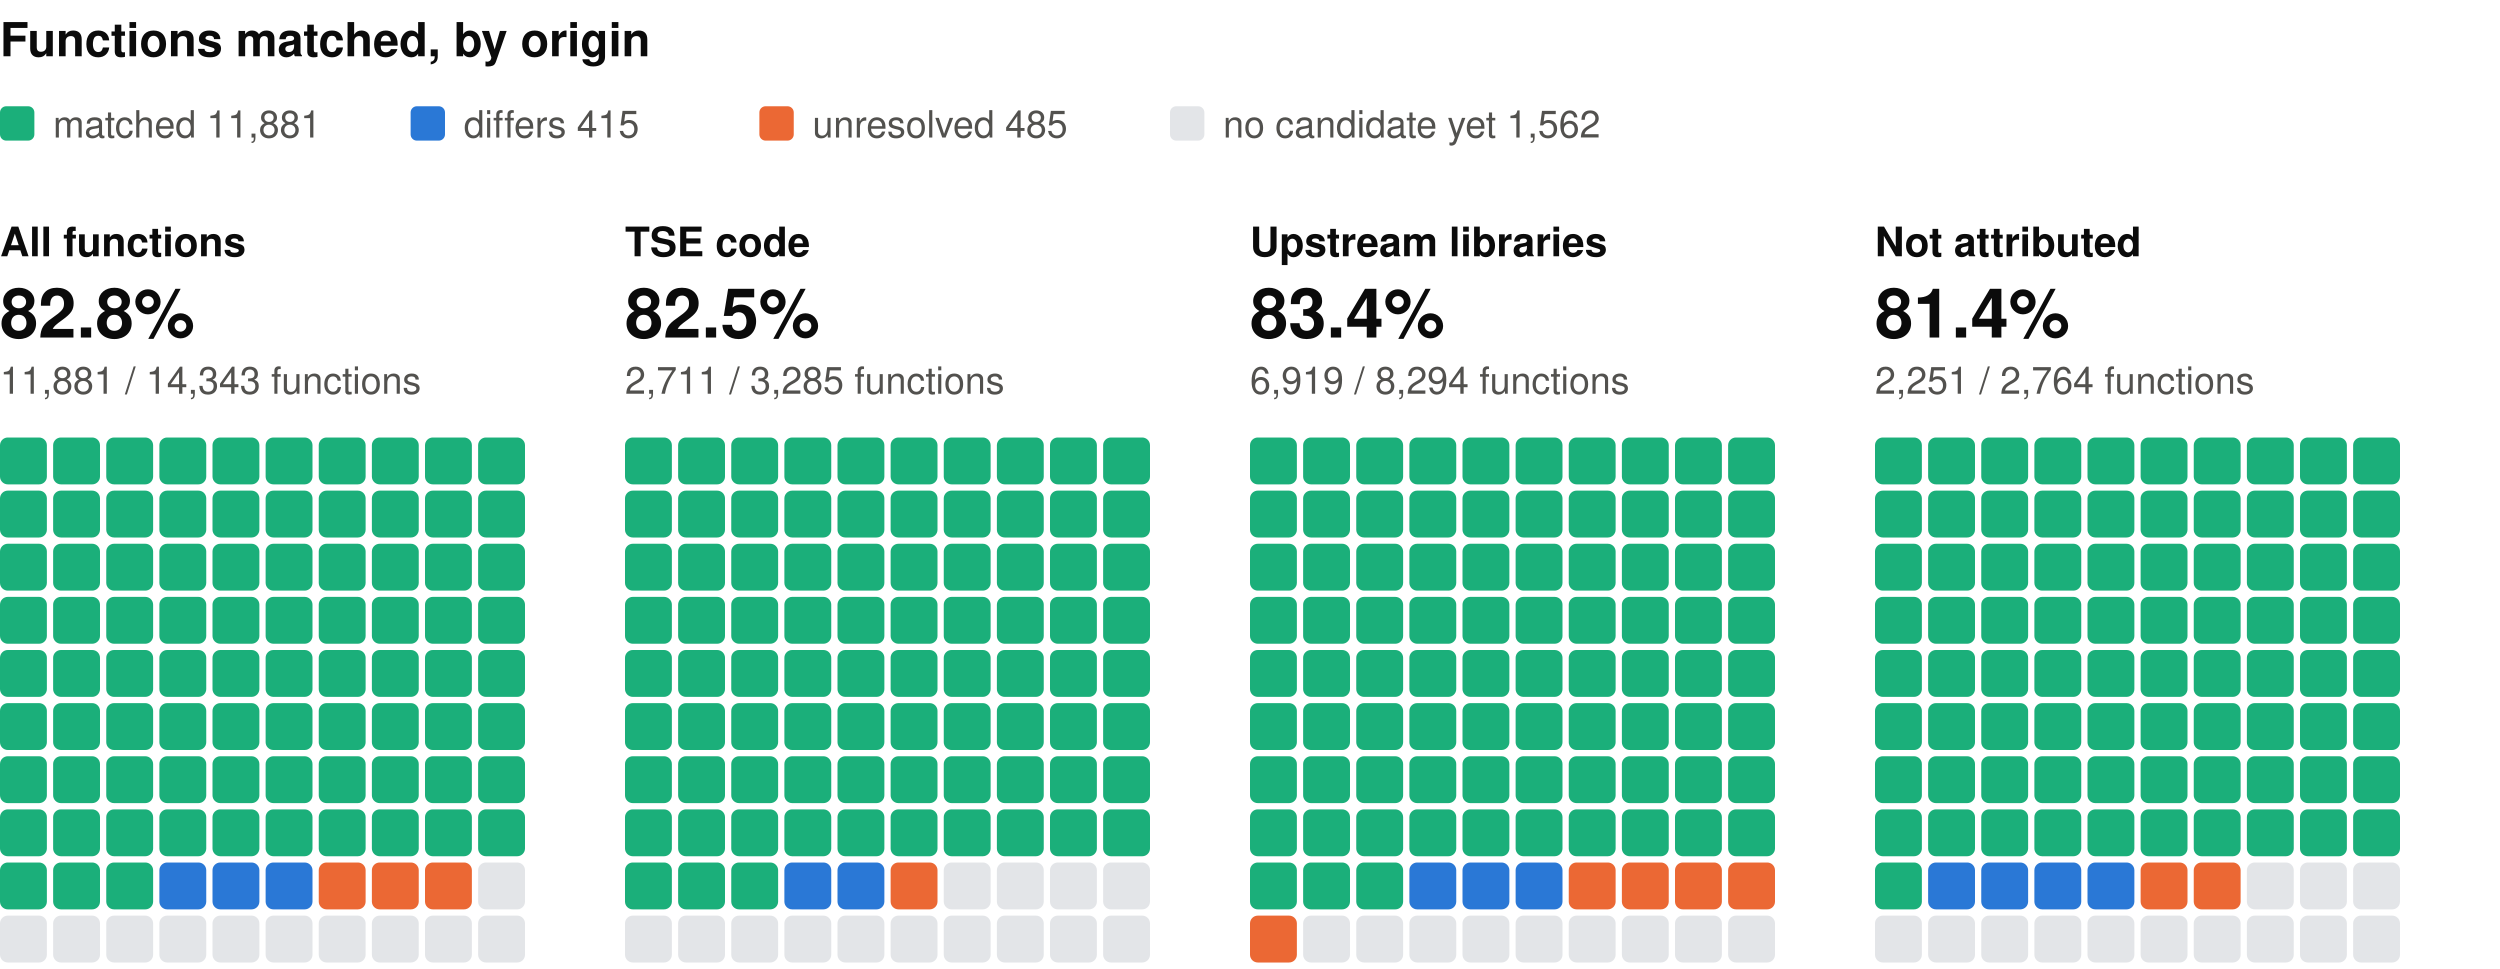
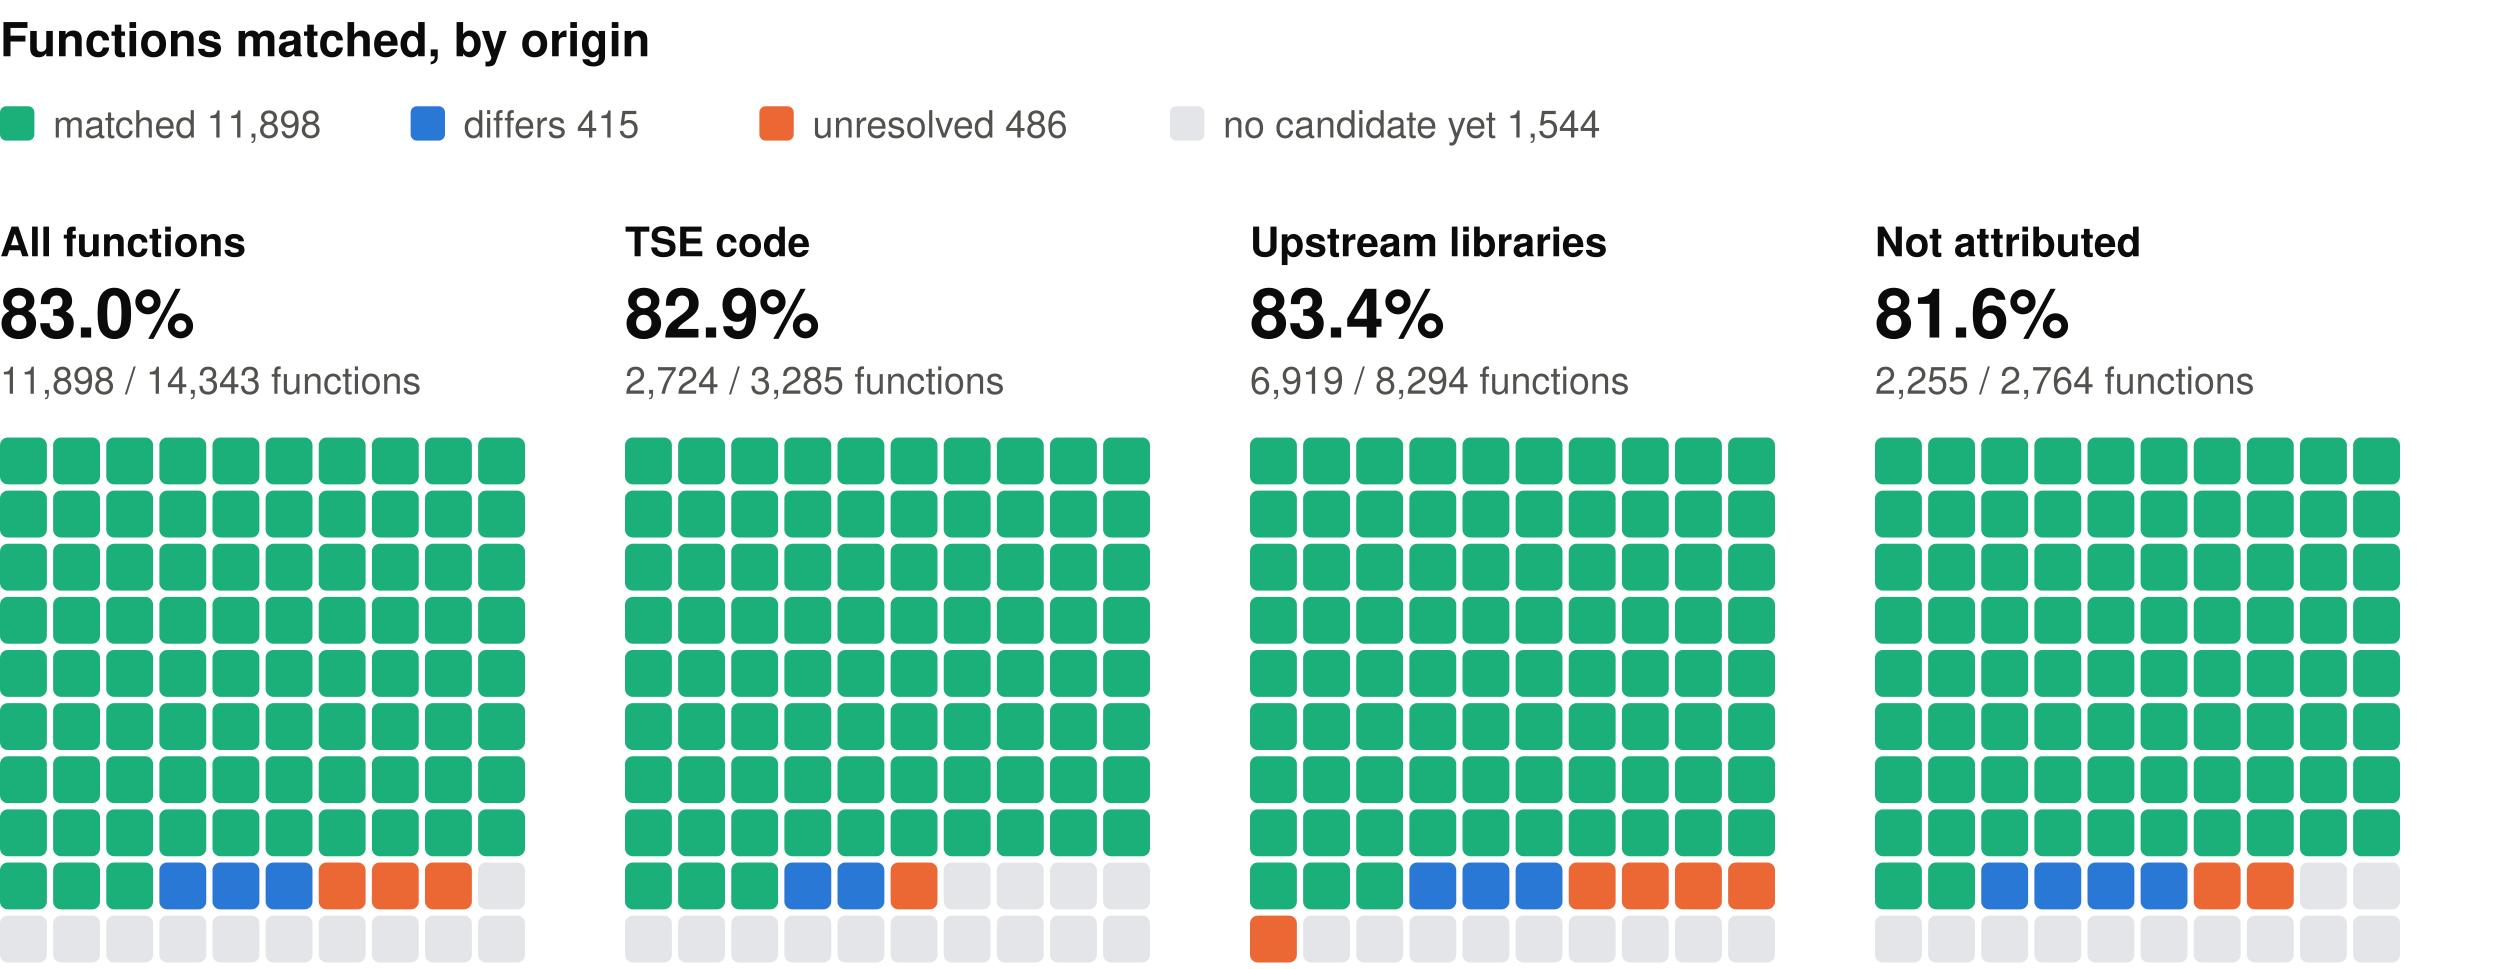
<svg xmlns="http://www.w3.org/2000/svg" width="800" height="310" viewBox="0 0 800 310" role="img" aria-label="Functions matched, by origin: one square per percent, coloured by verdict" font-family="system-ui, -apple-system, 'Segoe UI', Helvetica, Arial, sans-serif">
  <text x="0" y="18" font-size="15" fill="#0b0b0b" font-weight="600">Functions matched, by origin</text>
  <rect x="0" y="34" width="11" height="11" rx="2" fill="#1baf7a" />
-   <text x="17" y="44" font-size="12" fill="#52514e">matched 11,881</text>
+   <text x="17" y="44" font-size="12" fill="#52514e">matched 11,898</text>
  <rect x="131.4" y="34" width="11" height="11" rx="2" fill="#2a78d6" />
  <text x="148.4" y="44" font-size="12" fill="#52514e">differs 415</text>
  <rect x="243" y="34" width="11" height="11" rx="2" fill="#eb6834" />
-   <text x="260" y="44" font-size="12" fill="#52514e">unresolved 485</text>
+   <text x="260" y="44" font-size="12" fill="#52514e">unresolved 486</text>
  <rect x="374.4" y="34" width="11" height="11" rx="2" fill="#e3e5e8" />
-   <text x="391.4" y="44" font-size="12" fill="#52514e">no candidate yet 1,562</text>
+   <text x="391.4" y="44" font-size="12" fill="#52514e">no candidate yet 1,544</text>
  <text x="0" y="82" font-size="13" fill="#0b0b0b" font-weight="600">All functions</text>
-   <text x="0" y="108" font-size="22" fill="#0b0b0b" font-weight="600">82.8%</text>
-   <text x="0" y="126" font-size="12" fill="#52514e">11,881 / 14,343 functions</text>
+   <text x="0" y="108" font-size="22" fill="#0b0b0b" font-weight="600">83.0%</text>
+   <text x="0" y="126" font-size="12" fill="#52514e">11,898 / 14,343 functions</text>
  <rect x="0" y="140" width="15" height="15" rx="2.5" fill="#1baf7a" />
  <rect x="17" y="140" width="15" height="15" rx="2.5" fill="#1baf7a" />
  <rect x="34" y="140" width="15" height="15" rx="2.5" fill="#1baf7a" />
  <rect x="51" y="140" width="15" height="15" rx="2.5" fill="#1baf7a" />
  <rect x="68" y="140" width="15" height="15" rx="2.5" fill="#1baf7a" />
  <rect x="85" y="140" width="15" height="15" rx="2.5" fill="#1baf7a" />
  <rect x="102" y="140" width="15" height="15" rx="2.5" fill="#1baf7a" />
  <rect x="119" y="140" width="15" height="15" rx="2.5" fill="#1baf7a" />
  <rect x="136" y="140" width="15" height="15" rx="2.5" fill="#1baf7a" />
  <rect x="153" y="140" width="15" height="15" rx="2.5" fill="#1baf7a" />
  <rect x="0" y="157" width="15" height="15" rx="2.5" fill="#1baf7a" />
  <rect x="17" y="157" width="15" height="15" rx="2.5" fill="#1baf7a" />
  <rect x="34" y="157" width="15" height="15" rx="2.5" fill="#1baf7a" />
  <rect x="51" y="157" width="15" height="15" rx="2.5" fill="#1baf7a" />
  <rect x="68" y="157" width="15" height="15" rx="2.5" fill="#1baf7a" />
  <rect x="85" y="157" width="15" height="15" rx="2.5" fill="#1baf7a" />
  <rect x="102" y="157" width="15" height="15" rx="2.5" fill="#1baf7a" />
  <rect x="119" y="157" width="15" height="15" rx="2.5" fill="#1baf7a" />
  <rect x="136" y="157" width="15" height="15" rx="2.5" fill="#1baf7a" />
  <rect x="153" y="157" width="15" height="15" rx="2.5" fill="#1baf7a" />
  <rect x="0" y="174" width="15" height="15" rx="2.5" fill="#1baf7a" />
  <rect x="17" y="174" width="15" height="15" rx="2.5" fill="#1baf7a" />
  <rect x="34" y="174" width="15" height="15" rx="2.5" fill="#1baf7a" />
  <rect x="51" y="174" width="15" height="15" rx="2.5" fill="#1baf7a" />
  <rect x="68" y="174" width="15" height="15" rx="2.5" fill="#1baf7a" />
  <rect x="85" y="174" width="15" height="15" rx="2.5" fill="#1baf7a" />
  <rect x="102" y="174" width="15" height="15" rx="2.5" fill="#1baf7a" />
  <rect x="119" y="174" width="15" height="15" rx="2.5" fill="#1baf7a" />
  <rect x="136" y="174" width="15" height="15" rx="2.5" fill="#1baf7a" />
  <rect x="153" y="174" width="15" height="15" rx="2.5" fill="#1baf7a" />
  <rect x="0" y="191" width="15" height="15" rx="2.5" fill="#1baf7a" />
  <rect x="17" y="191" width="15" height="15" rx="2.5" fill="#1baf7a" />
  <rect x="34" y="191" width="15" height="15" rx="2.5" fill="#1baf7a" />
  <rect x="51" y="191" width="15" height="15" rx="2.5" fill="#1baf7a" />
  <rect x="68" y="191" width="15" height="15" rx="2.5" fill="#1baf7a" />
  <rect x="85" y="191" width="15" height="15" rx="2.5" fill="#1baf7a" />
  <rect x="102" y="191" width="15" height="15" rx="2.5" fill="#1baf7a" />
  <rect x="119" y="191" width="15" height="15" rx="2.5" fill="#1baf7a" />
  <rect x="136" y="191" width="15" height="15" rx="2.5" fill="#1baf7a" />
  <rect x="153" y="191" width="15" height="15" rx="2.5" fill="#1baf7a" />
  <rect x="0" y="208" width="15" height="15" rx="2.5" fill="#1baf7a" />
  <rect x="17" y="208" width="15" height="15" rx="2.5" fill="#1baf7a" />
  <rect x="34" y="208" width="15" height="15" rx="2.5" fill="#1baf7a" />
  <rect x="51" y="208" width="15" height="15" rx="2.5" fill="#1baf7a" />
  <rect x="68" y="208" width="15" height="15" rx="2.5" fill="#1baf7a" />
  <rect x="85" y="208" width="15" height="15" rx="2.5" fill="#1baf7a" />
  <rect x="102" y="208" width="15" height="15" rx="2.5" fill="#1baf7a" />
  <rect x="119" y="208" width="15" height="15" rx="2.5" fill="#1baf7a" />
  <rect x="136" y="208" width="15" height="15" rx="2.5" fill="#1baf7a" />
  <rect x="153" y="208" width="15" height="15" rx="2.5" fill="#1baf7a" />
  <rect x="0" y="225" width="15" height="15" rx="2.5" fill="#1baf7a" />
  <rect x="17" y="225" width="15" height="15" rx="2.5" fill="#1baf7a" />
  <rect x="34" y="225" width="15" height="15" rx="2.5" fill="#1baf7a" />
  <rect x="51" y="225" width="15" height="15" rx="2.5" fill="#1baf7a" />
  <rect x="68" y="225" width="15" height="15" rx="2.5" fill="#1baf7a" />
  <rect x="85" y="225" width="15" height="15" rx="2.5" fill="#1baf7a" />
  <rect x="102" y="225" width="15" height="15" rx="2.5" fill="#1baf7a" />
  <rect x="119" y="225" width="15" height="15" rx="2.5" fill="#1baf7a" />
  <rect x="136" y="225" width="15" height="15" rx="2.5" fill="#1baf7a" />
  <rect x="153" y="225" width="15" height="15" rx="2.5" fill="#1baf7a" />
  <rect x="0" y="242" width="15" height="15" rx="2.5" fill="#1baf7a" />
  <rect x="17" y="242" width="15" height="15" rx="2.5" fill="#1baf7a" />
  <rect x="34" y="242" width="15" height="15" rx="2.5" fill="#1baf7a" />
  <rect x="51" y="242" width="15" height="15" rx="2.5" fill="#1baf7a" />
  <rect x="68" y="242" width="15" height="15" rx="2.5" fill="#1baf7a" />
  <rect x="85" y="242" width="15" height="15" rx="2.5" fill="#1baf7a" />
  <rect x="102" y="242" width="15" height="15" rx="2.5" fill="#1baf7a" />
  <rect x="119" y="242" width="15" height="15" rx="2.5" fill="#1baf7a" />
  <rect x="136" y="242" width="15" height="15" rx="2.5" fill="#1baf7a" />
  <rect x="153" y="242" width="15" height="15" rx="2.5" fill="#1baf7a" />
  <rect x="0" y="259" width="15" height="15" rx="2.5" fill="#1baf7a" />
  <rect x="17" y="259" width="15" height="15" rx="2.5" fill="#1baf7a" />
  <rect x="34" y="259" width="15" height="15" rx="2.5" fill="#1baf7a" />
  <rect x="51" y="259" width="15" height="15" rx="2.5" fill="#1baf7a" />
  <rect x="68" y="259" width="15" height="15" rx="2.5" fill="#1baf7a" />
  <rect x="85" y="259" width="15" height="15" rx="2.5" fill="#1baf7a" />
  <rect x="102" y="259" width="15" height="15" rx="2.5" fill="#1baf7a" />
  <rect x="119" y="259" width="15" height="15" rx="2.5" fill="#1baf7a" />
  <rect x="136" y="259" width="15" height="15" rx="2.5" fill="#1baf7a" />
  <rect x="153" y="259" width="15" height="15" rx="2.5" fill="#1baf7a" />
  <rect x="0" y="276" width="15" height="15" rx="2.5" fill="#1baf7a" />
  <rect x="17" y="276" width="15" height="15" rx="2.5" fill="#1baf7a" />
  <rect x="34" y="276" width="15" height="15" rx="2.5" fill="#1baf7a" />
  <rect x="51" y="276" width="15" height="15" rx="2.5" fill="#2a78d6" />
  <rect x="68" y="276" width="15" height="15" rx="2.5" fill="#2a78d6" />
  <rect x="85" y="276" width="15" height="15" rx="2.5" fill="#2a78d6" />
  <rect x="102" y="276" width="15" height="15" rx="2.5" fill="#eb6834" />
  <rect x="119" y="276" width="15" height="15" rx="2.5" fill="#eb6834" />
  <rect x="136" y="276" width="15" height="15" rx="2.5" fill="#eb6834" />
  <rect x="153" y="276" width="15" height="15" rx="2.5" fill="#e3e5e8" />
  <rect x="0" y="293" width="15" height="15" rx="2.5" fill="#e3e5e8" />
  <rect x="17" y="293" width="15" height="15" rx="2.5" fill="#e3e5e8" />
  <rect x="34" y="293" width="15" height="15" rx="2.5" fill="#e3e5e8" />
  <rect x="51" y="293" width="15" height="15" rx="2.5" fill="#e3e5e8" />
  <rect x="68" y="293" width="15" height="15" rx="2.5" fill="#e3e5e8" />
  <rect x="85" y="293" width="15" height="15" rx="2.5" fill="#e3e5e8" />
  <rect x="102" y="293" width="15" height="15" rx="2.5" fill="#e3e5e8" />
  <rect x="119" y="293" width="15" height="15" rx="2.5" fill="#e3e5e8" />
  <rect x="136" y="293" width="15" height="15" rx="2.5" fill="#e3e5e8" />
  <rect x="153" y="293" width="15" height="15" rx="2.5" fill="#e3e5e8" />
  <text x="200" y="82" font-size="13" fill="#0b0b0b" font-weight="600">TSE code</text>
-   <text x="200" y="108" font-size="22" fill="#0b0b0b" font-weight="600">82.5%</text>
-   <text x="200" y="126" font-size="12" fill="#52514e">2,711 / 3,285 functions</text>
+   <text x="200" y="108" font-size="22" fill="#0b0b0b" font-weight="600">82.9%</text>
+   <text x="200" y="126" font-size="12" fill="#52514e">2,724 / 3,285 functions</text>
  <rect x="200" y="140" width="15" height="15" rx="2.5" fill="#1baf7a" />
  <rect x="217" y="140" width="15" height="15" rx="2.5" fill="#1baf7a" />
  <rect x="234" y="140" width="15" height="15" rx="2.5" fill="#1baf7a" />
  <rect x="251" y="140" width="15" height="15" rx="2.5" fill="#1baf7a" />
  <rect x="268" y="140" width="15" height="15" rx="2.5" fill="#1baf7a" />
  <rect x="285" y="140" width="15" height="15" rx="2.5" fill="#1baf7a" />
  <rect x="302" y="140" width="15" height="15" rx="2.5" fill="#1baf7a" />
  <rect x="319" y="140" width="15" height="15" rx="2.5" fill="#1baf7a" />
  <rect x="336" y="140" width="15" height="15" rx="2.5" fill="#1baf7a" />
  <rect x="353" y="140" width="15" height="15" rx="2.5" fill="#1baf7a" />
  <rect x="200" y="157" width="15" height="15" rx="2.5" fill="#1baf7a" />
  <rect x="217" y="157" width="15" height="15" rx="2.5" fill="#1baf7a" />
  <rect x="234" y="157" width="15" height="15" rx="2.5" fill="#1baf7a" />
  <rect x="251" y="157" width="15" height="15" rx="2.5" fill="#1baf7a" />
  <rect x="268" y="157" width="15" height="15" rx="2.5" fill="#1baf7a" />
  <rect x="285" y="157" width="15" height="15" rx="2.5" fill="#1baf7a" />
  <rect x="302" y="157" width="15" height="15" rx="2.5" fill="#1baf7a" />
  <rect x="319" y="157" width="15" height="15" rx="2.5" fill="#1baf7a" />
  <rect x="336" y="157" width="15" height="15" rx="2.5" fill="#1baf7a" />
  <rect x="353" y="157" width="15" height="15" rx="2.5" fill="#1baf7a" />
  <rect x="200" y="174" width="15" height="15" rx="2.5" fill="#1baf7a" />
  <rect x="217" y="174" width="15" height="15" rx="2.5" fill="#1baf7a" />
  <rect x="234" y="174" width="15" height="15" rx="2.5" fill="#1baf7a" />
  <rect x="251" y="174" width="15" height="15" rx="2.5" fill="#1baf7a" />
  <rect x="268" y="174" width="15" height="15" rx="2.5" fill="#1baf7a" />
  <rect x="285" y="174" width="15" height="15" rx="2.5" fill="#1baf7a" />
  <rect x="302" y="174" width="15" height="15" rx="2.5" fill="#1baf7a" />
  <rect x="319" y="174" width="15" height="15" rx="2.5" fill="#1baf7a" />
  <rect x="336" y="174" width="15" height="15" rx="2.5" fill="#1baf7a" />
  <rect x="353" y="174" width="15" height="15" rx="2.5" fill="#1baf7a" />
  <rect x="200" y="191" width="15" height="15" rx="2.5" fill="#1baf7a" />
  <rect x="217" y="191" width="15" height="15" rx="2.5" fill="#1baf7a" />
  <rect x="234" y="191" width="15" height="15" rx="2.5" fill="#1baf7a" />
  <rect x="251" y="191" width="15" height="15" rx="2.5" fill="#1baf7a" />
  <rect x="268" y="191" width="15" height="15" rx="2.5" fill="#1baf7a" />
  <rect x="285" y="191" width="15" height="15" rx="2.5" fill="#1baf7a" />
  <rect x="302" y="191" width="15" height="15" rx="2.5" fill="#1baf7a" />
  <rect x="319" y="191" width="15" height="15" rx="2.5" fill="#1baf7a" />
  <rect x="336" y="191" width="15" height="15" rx="2.5" fill="#1baf7a" />
  <rect x="353" y="191" width="15" height="15" rx="2.5" fill="#1baf7a" />
  <rect x="200" y="208" width="15" height="15" rx="2.5" fill="#1baf7a" />
  <rect x="217" y="208" width="15" height="15" rx="2.5" fill="#1baf7a" />
  <rect x="234" y="208" width="15" height="15" rx="2.5" fill="#1baf7a" />
  <rect x="251" y="208" width="15" height="15" rx="2.5" fill="#1baf7a" />
  <rect x="268" y="208" width="15" height="15" rx="2.5" fill="#1baf7a" />
  <rect x="285" y="208" width="15" height="15" rx="2.5" fill="#1baf7a" />
  <rect x="302" y="208" width="15" height="15" rx="2.5" fill="#1baf7a" />
  <rect x="319" y="208" width="15" height="15" rx="2.5" fill="#1baf7a" />
  <rect x="336" y="208" width="15" height="15" rx="2.5" fill="#1baf7a" />
  <rect x="353" y="208" width="15" height="15" rx="2.5" fill="#1baf7a" />
  <rect x="200" y="225" width="15" height="15" rx="2.5" fill="#1baf7a" />
  <rect x="217" y="225" width="15" height="15" rx="2.5" fill="#1baf7a" />
  <rect x="234" y="225" width="15" height="15" rx="2.5" fill="#1baf7a" />
  <rect x="251" y="225" width="15" height="15" rx="2.5" fill="#1baf7a" />
  <rect x="268" y="225" width="15" height="15" rx="2.5" fill="#1baf7a" />
  <rect x="285" y="225" width="15" height="15" rx="2.5" fill="#1baf7a" />
  <rect x="302" y="225" width="15" height="15" rx="2.5" fill="#1baf7a" />
  <rect x="319" y="225" width="15" height="15" rx="2.5" fill="#1baf7a" />
  <rect x="336" y="225" width="15" height="15" rx="2.5" fill="#1baf7a" />
  <rect x="353" y="225" width="15" height="15" rx="2.5" fill="#1baf7a" />
  <rect x="200" y="242" width="15" height="15" rx="2.5" fill="#1baf7a" />
  <rect x="217" y="242" width="15" height="15" rx="2.5" fill="#1baf7a" />
  <rect x="234" y="242" width="15" height="15" rx="2.5" fill="#1baf7a" />
  <rect x="251" y="242" width="15" height="15" rx="2.5" fill="#1baf7a" />
  <rect x="268" y="242" width="15" height="15" rx="2.5" fill="#1baf7a" />
  <rect x="285" y="242" width="15" height="15" rx="2.5" fill="#1baf7a" />
  <rect x="302" y="242" width="15" height="15" rx="2.5" fill="#1baf7a" />
  <rect x="319" y="242" width="15" height="15" rx="2.5" fill="#1baf7a" />
  <rect x="336" y="242" width="15" height="15" rx="2.5" fill="#1baf7a" />
  <rect x="353" y="242" width="15" height="15" rx="2.5" fill="#1baf7a" />
  <rect x="200" y="259" width="15" height="15" rx="2.5" fill="#1baf7a" />
  <rect x="217" y="259" width="15" height="15" rx="2.5" fill="#1baf7a" />
  <rect x="234" y="259" width="15" height="15" rx="2.5" fill="#1baf7a" />
  <rect x="251" y="259" width="15" height="15" rx="2.5" fill="#1baf7a" />
  <rect x="268" y="259" width="15" height="15" rx="2.5" fill="#1baf7a" />
  <rect x="285" y="259" width="15" height="15" rx="2.5" fill="#1baf7a" />
  <rect x="302" y="259" width="15" height="15" rx="2.5" fill="#1baf7a" />
  <rect x="319" y="259" width="15" height="15" rx="2.5" fill="#1baf7a" />
  <rect x="336" y="259" width="15" height="15" rx="2.5" fill="#1baf7a" />
  <rect x="353" y="259" width="15" height="15" rx="2.5" fill="#1baf7a" />
  <rect x="200" y="276" width="15" height="15" rx="2.5" fill="#1baf7a" />
  <rect x="217" y="276" width="15" height="15" rx="2.5" fill="#1baf7a" />
  <rect x="234" y="276" width="15" height="15" rx="2.5" fill="#1baf7a" />
  <rect x="251" y="276" width="15" height="15" rx="2.5" fill="#2a78d6" />
  <rect x="268" y="276" width="15" height="15" rx="2.5" fill="#2a78d6" />
  <rect x="285" y="276" width="15" height="15" rx="2.5" fill="#eb6834" />
  <rect x="302" y="276" width="15" height="15" rx="2.5" fill="#e3e5e8" />
  <rect x="319" y="276" width="15" height="15" rx="2.5" fill="#e3e5e8" />
  <rect x="336" y="276" width="15" height="15" rx="2.5" fill="#e3e5e8" />
  <rect x="353" y="276" width="15" height="15" rx="2.5" fill="#e3e5e8" />
  <rect x="200" y="293" width="15" height="15" rx="2.5" fill="#e3e5e8" />
  <rect x="217" y="293" width="15" height="15" rx="2.5" fill="#e3e5e8" />
  <rect x="234" y="293" width="15" height="15" rx="2.5" fill="#e3e5e8" />
  <rect x="251" y="293" width="15" height="15" rx="2.5" fill="#e3e5e8" />
  <rect x="268" y="293" width="15" height="15" rx="2.5" fill="#e3e5e8" />
  <rect x="285" y="293" width="15" height="15" rx="2.5" fill="#e3e5e8" />
  <rect x="302" y="293" width="15" height="15" rx="2.5" fill="#e3e5e8" />
  <rect x="319" y="293" width="15" height="15" rx="2.5" fill="#e3e5e8" />
  <rect x="336" y="293" width="15" height="15" rx="2.5" fill="#e3e5e8" />
  <rect x="353" y="293" width="15" height="15" rx="2.5" fill="#e3e5e8" />
  <text x="400" y="82" font-size="13" fill="#0b0b0b" font-weight="600">Upstream libraries</text>
  <text x="400" y="108" font-size="22" fill="#0b0b0b" font-weight="600">83.4%</text>
  <text x="400" y="126" font-size="12" fill="#52514e">6,919 / 8,294 functions</text>
  <rect x="400" y="140" width="15" height="15" rx="2.5" fill="#1baf7a" />
  <rect x="417" y="140" width="15" height="15" rx="2.5" fill="#1baf7a" />
  <rect x="434" y="140" width="15" height="15" rx="2.5" fill="#1baf7a" />
  <rect x="451" y="140" width="15" height="15" rx="2.5" fill="#1baf7a" />
  <rect x="468" y="140" width="15" height="15" rx="2.5" fill="#1baf7a" />
  <rect x="485" y="140" width="15" height="15" rx="2.5" fill="#1baf7a" />
  <rect x="502" y="140" width="15" height="15" rx="2.5" fill="#1baf7a" />
  <rect x="519" y="140" width="15" height="15" rx="2.5" fill="#1baf7a" />
  <rect x="536" y="140" width="15" height="15" rx="2.5" fill="#1baf7a" />
  <rect x="553" y="140" width="15" height="15" rx="2.5" fill="#1baf7a" />
  <rect x="400" y="157" width="15" height="15" rx="2.5" fill="#1baf7a" />
  <rect x="417" y="157" width="15" height="15" rx="2.5" fill="#1baf7a" />
  <rect x="434" y="157" width="15" height="15" rx="2.5" fill="#1baf7a" />
  <rect x="451" y="157" width="15" height="15" rx="2.5" fill="#1baf7a" />
  <rect x="468" y="157" width="15" height="15" rx="2.5" fill="#1baf7a" />
  <rect x="485" y="157" width="15" height="15" rx="2.5" fill="#1baf7a" />
  <rect x="502" y="157" width="15" height="15" rx="2.5" fill="#1baf7a" />
  <rect x="519" y="157" width="15" height="15" rx="2.5" fill="#1baf7a" />
  <rect x="536" y="157" width="15" height="15" rx="2.5" fill="#1baf7a" />
  <rect x="553" y="157" width="15" height="15" rx="2.5" fill="#1baf7a" />
  <rect x="400" y="174" width="15" height="15" rx="2.5" fill="#1baf7a" />
  <rect x="417" y="174" width="15" height="15" rx="2.5" fill="#1baf7a" />
  <rect x="434" y="174" width="15" height="15" rx="2.5" fill="#1baf7a" />
  <rect x="451" y="174" width="15" height="15" rx="2.5" fill="#1baf7a" />
  <rect x="468" y="174" width="15" height="15" rx="2.5" fill="#1baf7a" />
  <rect x="485" y="174" width="15" height="15" rx="2.5" fill="#1baf7a" />
  <rect x="502" y="174" width="15" height="15" rx="2.5" fill="#1baf7a" />
  <rect x="519" y="174" width="15" height="15" rx="2.5" fill="#1baf7a" />
  <rect x="536" y="174" width="15" height="15" rx="2.5" fill="#1baf7a" />
  <rect x="553" y="174" width="15" height="15" rx="2.5" fill="#1baf7a" />
  <rect x="400" y="191" width="15" height="15" rx="2.5" fill="#1baf7a" />
  <rect x="417" y="191" width="15" height="15" rx="2.5" fill="#1baf7a" />
  <rect x="434" y="191" width="15" height="15" rx="2.5" fill="#1baf7a" />
  <rect x="451" y="191" width="15" height="15" rx="2.5" fill="#1baf7a" />
  <rect x="468" y="191" width="15" height="15" rx="2.5" fill="#1baf7a" />
  <rect x="485" y="191" width="15" height="15" rx="2.5" fill="#1baf7a" />
  <rect x="502" y="191" width="15" height="15" rx="2.5" fill="#1baf7a" />
  <rect x="519" y="191" width="15" height="15" rx="2.5" fill="#1baf7a" />
  <rect x="536" y="191" width="15" height="15" rx="2.5" fill="#1baf7a" />
  <rect x="553" y="191" width="15" height="15" rx="2.5" fill="#1baf7a" />
  <rect x="400" y="208" width="15" height="15" rx="2.5" fill="#1baf7a" />
  <rect x="417" y="208" width="15" height="15" rx="2.5" fill="#1baf7a" />
  <rect x="434" y="208" width="15" height="15" rx="2.5" fill="#1baf7a" />
  <rect x="451" y="208" width="15" height="15" rx="2.5" fill="#1baf7a" />
  <rect x="468" y="208" width="15" height="15" rx="2.5" fill="#1baf7a" />
  <rect x="485" y="208" width="15" height="15" rx="2.5" fill="#1baf7a" />
  <rect x="502" y="208" width="15" height="15" rx="2.5" fill="#1baf7a" />
  <rect x="519" y="208" width="15" height="15" rx="2.5" fill="#1baf7a" />
  <rect x="536" y="208" width="15" height="15" rx="2.5" fill="#1baf7a" />
  <rect x="553" y="208" width="15" height="15" rx="2.5" fill="#1baf7a" />
  <rect x="400" y="225" width="15" height="15" rx="2.5" fill="#1baf7a" />
  <rect x="417" y="225" width="15" height="15" rx="2.5" fill="#1baf7a" />
  <rect x="434" y="225" width="15" height="15" rx="2.5" fill="#1baf7a" />
  <rect x="451" y="225" width="15" height="15" rx="2.5" fill="#1baf7a" />
  <rect x="468" y="225" width="15" height="15" rx="2.5" fill="#1baf7a" />
  <rect x="485" y="225" width="15" height="15" rx="2.5" fill="#1baf7a" />
  <rect x="502" y="225" width="15" height="15" rx="2.5" fill="#1baf7a" />
  <rect x="519" y="225" width="15" height="15" rx="2.5" fill="#1baf7a" />
  <rect x="536" y="225" width="15" height="15" rx="2.5" fill="#1baf7a" />
  <rect x="553" y="225" width="15" height="15" rx="2.5" fill="#1baf7a" />
  <rect x="400" y="242" width="15" height="15" rx="2.5" fill="#1baf7a" />
  <rect x="417" y="242" width="15" height="15" rx="2.5" fill="#1baf7a" />
  <rect x="434" y="242" width="15" height="15" rx="2.5" fill="#1baf7a" />
  <rect x="451" y="242" width="15" height="15" rx="2.5" fill="#1baf7a" />
  <rect x="468" y="242" width="15" height="15" rx="2.5" fill="#1baf7a" />
  <rect x="485" y="242" width="15" height="15" rx="2.5" fill="#1baf7a" />
  <rect x="502" y="242" width="15" height="15" rx="2.5" fill="#1baf7a" />
  <rect x="519" y="242" width="15" height="15" rx="2.5" fill="#1baf7a" />
  <rect x="536" y="242" width="15" height="15" rx="2.5" fill="#1baf7a" />
  <rect x="553" y="242" width="15" height="15" rx="2.5" fill="#1baf7a" />
  <rect x="400" y="259" width="15" height="15" rx="2.5" fill="#1baf7a" />
  <rect x="417" y="259" width="15" height="15" rx="2.5" fill="#1baf7a" />
  <rect x="434" y="259" width="15" height="15" rx="2.5" fill="#1baf7a" />
  <rect x="451" y="259" width="15" height="15" rx="2.5" fill="#1baf7a" />
  <rect x="468" y="259" width="15" height="15" rx="2.5" fill="#1baf7a" />
  <rect x="485" y="259" width="15" height="15" rx="2.5" fill="#1baf7a" />
  <rect x="502" y="259" width="15" height="15" rx="2.5" fill="#1baf7a" />
  <rect x="519" y="259" width="15" height="15" rx="2.5" fill="#1baf7a" />
  <rect x="536" y="259" width="15" height="15" rx="2.5" fill="#1baf7a" />
  <rect x="553" y="259" width="15" height="15" rx="2.5" fill="#1baf7a" />
  <rect x="400" y="276" width="15" height="15" rx="2.5" fill="#1baf7a" />
  <rect x="417" y="276" width="15" height="15" rx="2.5" fill="#1baf7a" />
  <rect x="434" y="276" width="15" height="15" rx="2.5" fill="#1baf7a" />
  <rect x="451" y="276" width="15" height="15" rx="2.5" fill="#2a78d6" />
  <rect x="468" y="276" width="15" height="15" rx="2.5" fill="#2a78d6" />
  <rect x="485" y="276" width="15" height="15" rx="2.5" fill="#2a78d6" />
  <rect x="502" y="276" width="15" height="15" rx="2.5" fill="#eb6834" />
  <rect x="519" y="276" width="15" height="15" rx="2.5" fill="#eb6834" />
  <rect x="536" y="276" width="15" height="15" rx="2.5" fill="#eb6834" />
  <rect x="553" y="276" width="15" height="15" rx="2.5" fill="#eb6834" />
  <rect x="400" y="293" width="15" height="15" rx="2.5" fill="#eb6834" />
  <rect x="417" y="293" width="15" height="15" rx="2.5" fill="#e3e5e8" />
  <rect x="434" y="293" width="15" height="15" rx="2.5" fill="#e3e5e8" />
  <rect x="451" y="293" width="15" height="15" rx="2.5" fill="#e3e5e8" />
  <rect x="468" y="293" width="15" height="15" rx="2.5" fill="#e3e5e8" />
  <rect x="485" y="293" width="15" height="15" rx="2.5" fill="#e3e5e8" />
  <rect x="502" y="293" width="15" height="15" rx="2.5" fill="#e3e5e8" />
  <rect x="519" y="293" width="15" height="15" rx="2.5" fill="#e3e5e8" />
  <rect x="536" y="293" width="15" height="15" rx="2.5" fill="#e3e5e8" />
  <rect x="553" y="293" width="15" height="15" rx="2.5" fill="#e3e5e8" />
  <text x="600" y="82" font-size="13" fill="#0b0b0b" font-weight="600">Not attributed</text>
-   <text x="600" y="108" font-size="22" fill="#0b0b0b" font-weight="600">81.4%</text>
-   <text x="600" y="126" font-size="12" fill="#52514e">2,251 / 2,764 functions</text>
+   <text x="600" y="108" font-size="22" fill="#0b0b0b" font-weight="600">81.6%</text>
+   <text x="600" y="126" font-size="12" fill="#52514e">2,255 / 2,764 functions</text>
  <rect x="600" y="140" width="15" height="15" rx="2.5" fill="#1baf7a" />
  <rect x="617" y="140" width="15" height="15" rx="2.5" fill="#1baf7a" />
  <rect x="634" y="140" width="15" height="15" rx="2.5" fill="#1baf7a" />
  <rect x="651" y="140" width="15" height="15" rx="2.5" fill="#1baf7a" />
  <rect x="668" y="140" width="15" height="15" rx="2.5" fill="#1baf7a" />
  <rect x="685" y="140" width="15" height="15" rx="2.5" fill="#1baf7a" />
  <rect x="702" y="140" width="15" height="15" rx="2.5" fill="#1baf7a" />
  <rect x="719" y="140" width="15" height="15" rx="2.5" fill="#1baf7a" />
  <rect x="736" y="140" width="15" height="15" rx="2.5" fill="#1baf7a" />
  <rect x="753" y="140" width="15" height="15" rx="2.5" fill="#1baf7a" />
  <rect x="600" y="157" width="15" height="15" rx="2.5" fill="#1baf7a" />
  <rect x="617" y="157" width="15" height="15" rx="2.5" fill="#1baf7a" />
  <rect x="634" y="157" width="15" height="15" rx="2.5" fill="#1baf7a" />
  <rect x="651" y="157" width="15" height="15" rx="2.5" fill="#1baf7a" />
  <rect x="668" y="157" width="15" height="15" rx="2.5" fill="#1baf7a" />
  <rect x="685" y="157" width="15" height="15" rx="2.5" fill="#1baf7a" />
  <rect x="702" y="157" width="15" height="15" rx="2.5" fill="#1baf7a" />
  <rect x="719" y="157" width="15" height="15" rx="2.5" fill="#1baf7a" />
  <rect x="736" y="157" width="15" height="15" rx="2.5" fill="#1baf7a" />
  <rect x="753" y="157" width="15" height="15" rx="2.5" fill="#1baf7a" />
  <rect x="600" y="174" width="15" height="15" rx="2.5" fill="#1baf7a" />
  <rect x="617" y="174" width="15" height="15" rx="2.5" fill="#1baf7a" />
  <rect x="634" y="174" width="15" height="15" rx="2.5" fill="#1baf7a" />
  <rect x="651" y="174" width="15" height="15" rx="2.5" fill="#1baf7a" />
  <rect x="668" y="174" width="15" height="15" rx="2.5" fill="#1baf7a" />
  <rect x="685" y="174" width="15" height="15" rx="2.5" fill="#1baf7a" />
  <rect x="702" y="174" width="15" height="15" rx="2.5" fill="#1baf7a" />
  <rect x="719" y="174" width="15" height="15" rx="2.5" fill="#1baf7a" />
  <rect x="736" y="174" width="15" height="15" rx="2.5" fill="#1baf7a" />
  <rect x="753" y="174" width="15" height="15" rx="2.5" fill="#1baf7a" />
  <rect x="600" y="191" width="15" height="15" rx="2.5" fill="#1baf7a" />
  <rect x="617" y="191" width="15" height="15" rx="2.5" fill="#1baf7a" />
  <rect x="634" y="191" width="15" height="15" rx="2.5" fill="#1baf7a" />
  <rect x="651" y="191" width="15" height="15" rx="2.5" fill="#1baf7a" />
  <rect x="668" y="191" width="15" height="15" rx="2.5" fill="#1baf7a" />
  <rect x="685" y="191" width="15" height="15" rx="2.5" fill="#1baf7a" />
  <rect x="702" y="191" width="15" height="15" rx="2.5" fill="#1baf7a" />
  <rect x="719" y="191" width="15" height="15" rx="2.5" fill="#1baf7a" />
  <rect x="736" y="191" width="15" height="15" rx="2.5" fill="#1baf7a" />
  <rect x="753" y="191" width="15" height="15" rx="2.5" fill="#1baf7a" />
  <rect x="600" y="208" width="15" height="15" rx="2.5" fill="#1baf7a" />
  <rect x="617" y="208" width="15" height="15" rx="2.5" fill="#1baf7a" />
  <rect x="634" y="208" width="15" height="15" rx="2.5" fill="#1baf7a" />
  <rect x="651" y="208" width="15" height="15" rx="2.5" fill="#1baf7a" />
  <rect x="668" y="208" width="15" height="15" rx="2.5" fill="#1baf7a" />
  <rect x="685" y="208" width="15" height="15" rx="2.5" fill="#1baf7a" />
  <rect x="702" y="208" width="15" height="15" rx="2.5" fill="#1baf7a" />
  <rect x="719" y="208" width="15" height="15" rx="2.5" fill="#1baf7a" />
  <rect x="736" y="208" width="15" height="15" rx="2.5" fill="#1baf7a" />
  <rect x="753" y="208" width="15" height="15" rx="2.5" fill="#1baf7a" />
  <rect x="600" y="225" width="15" height="15" rx="2.5" fill="#1baf7a" />
  <rect x="617" y="225" width="15" height="15" rx="2.5" fill="#1baf7a" />
  <rect x="634" y="225" width="15" height="15" rx="2.5" fill="#1baf7a" />
  <rect x="651" y="225" width="15" height="15" rx="2.5" fill="#1baf7a" />
  <rect x="668" y="225" width="15" height="15" rx="2.5" fill="#1baf7a" />
  <rect x="685" y="225" width="15" height="15" rx="2.5" fill="#1baf7a" />
  <rect x="702" y="225" width="15" height="15" rx="2.5" fill="#1baf7a" />
  <rect x="719" y="225" width="15" height="15" rx="2.5" fill="#1baf7a" />
  <rect x="736" y="225" width="15" height="15" rx="2.5" fill="#1baf7a" />
  <rect x="753" y="225" width="15" height="15" rx="2.5" fill="#1baf7a" />
  <rect x="600" y="242" width="15" height="15" rx="2.5" fill="#1baf7a" />
  <rect x="617" y="242" width="15" height="15" rx="2.5" fill="#1baf7a" />
  <rect x="634" y="242" width="15" height="15" rx="2.5" fill="#1baf7a" />
  <rect x="651" y="242" width="15" height="15" rx="2.5" fill="#1baf7a" />
  <rect x="668" y="242" width="15" height="15" rx="2.5" fill="#1baf7a" />
  <rect x="685" y="242" width="15" height="15" rx="2.5" fill="#1baf7a" />
  <rect x="702" y="242" width="15" height="15" rx="2.5" fill="#1baf7a" />
  <rect x="719" y="242" width="15" height="15" rx="2.5" fill="#1baf7a" />
  <rect x="736" y="242" width="15" height="15" rx="2.5" fill="#1baf7a" />
  <rect x="753" y="242" width="15" height="15" rx="2.5" fill="#1baf7a" />
  <rect x="600" y="259" width="15" height="15" rx="2.5" fill="#1baf7a" />
  <rect x="617" y="259" width="15" height="15" rx="2.5" fill="#1baf7a" />
  <rect x="634" y="259" width="15" height="15" rx="2.5" fill="#1baf7a" />
  <rect x="651" y="259" width="15" height="15" rx="2.5" fill="#1baf7a" />
  <rect x="668" y="259" width="15" height="15" rx="2.5" fill="#1baf7a" />
  <rect x="685" y="259" width="15" height="15" rx="2.5" fill="#1baf7a" />
  <rect x="702" y="259" width="15" height="15" rx="2.5" fill="#1baf7a" />
  <rect x="719" y="259" width="15" height="15" rx="2.5" fill="#1baf7a" />
  <rect x="736" y="259" width="15" height="15" rx="2.5" fill="#1baf7a" />
  <rect x="753" y="259" width="15" height="15" rx="2.5" fill="#1baf7a" />
  <rect x="600" y="276" width="15" height="15" rx="2.5" fill="#1baf7a" />
-   <rect x="617" y="276" width="15" height="15" rx="2.5" fill="#2a78d6" />
+   <rect x="617" y="276" width="15" height="15" rx="2.5" fill="#1baf7a" />
  <rect x="634" y="276" width="15" height="15" rx="2.5" fill="#2a78d6" />
  <rect x="651" y="276" width="15" height="15" rx="2.5" fill="#2a78d6" />
  <rect x="668" y="276" width="15" height="15" rx="2.5" fill="#2a78d6" />
-   <rect x="685" y="276" width="15" height="15" rx="2.5" fill="#eb6834" />
+   <rect x="685" y="276" width="15" height="15" rx="2.5" fill="#2a78d6" />
  <rect x="702" y="276" width="15" height="15" rx="2.5" fill="#eb6834" />
-   <rect x="719" y="276" width="15" height="15" rx="2.5" fill="#e3e5e8" />
+   <rect x="719" y="276" width="15" height="15" rx="2.5" fill="#eb6834" />
  <rect x="736" y="276" width="15" height="15" rx="2.5" fill="#e3e5e8" />
  <rect x="753" y="276" width="15" height="15" rx="2.5" fill="#e3e5e8" />
  <rect x="600" y="293" width="15" height="15" rx="2.5" fill="#e3e5e8" />
  <rect x="617" y="293" width="15" height="15" rx="2.5" fill="#e3e5e8" />
  <rect x="634" y="293" width="15" height="15" rx="2.5" fill="#e3e5e8" />
  <rect x="651" y="293" width="15" height="15" rx="2.5" fill="#e3e5e8" />
  <rect x="668" y="293" width="15" height="15" rx="2.5" fill="#e3e5e8" />
  <rect x="685" y="293" width="15" height="15" rx="2.5" fill="#e3e5e8" />
  <rect x="702" y="293" width="15" height="15" rx="2.5" fill="#e3e5e8" />
  <rect x="719" y="293" width="15" height="15" rx="2.5" fill="#e3e5e8" />
  <rect x="736" y="293" width="15" height="15" rx="2.5" fill="#e3e5e8" />
  <rect x="753" y="293" width="15" height="15" rx="2.5" fill="#e3e5e8" />
</svg>
